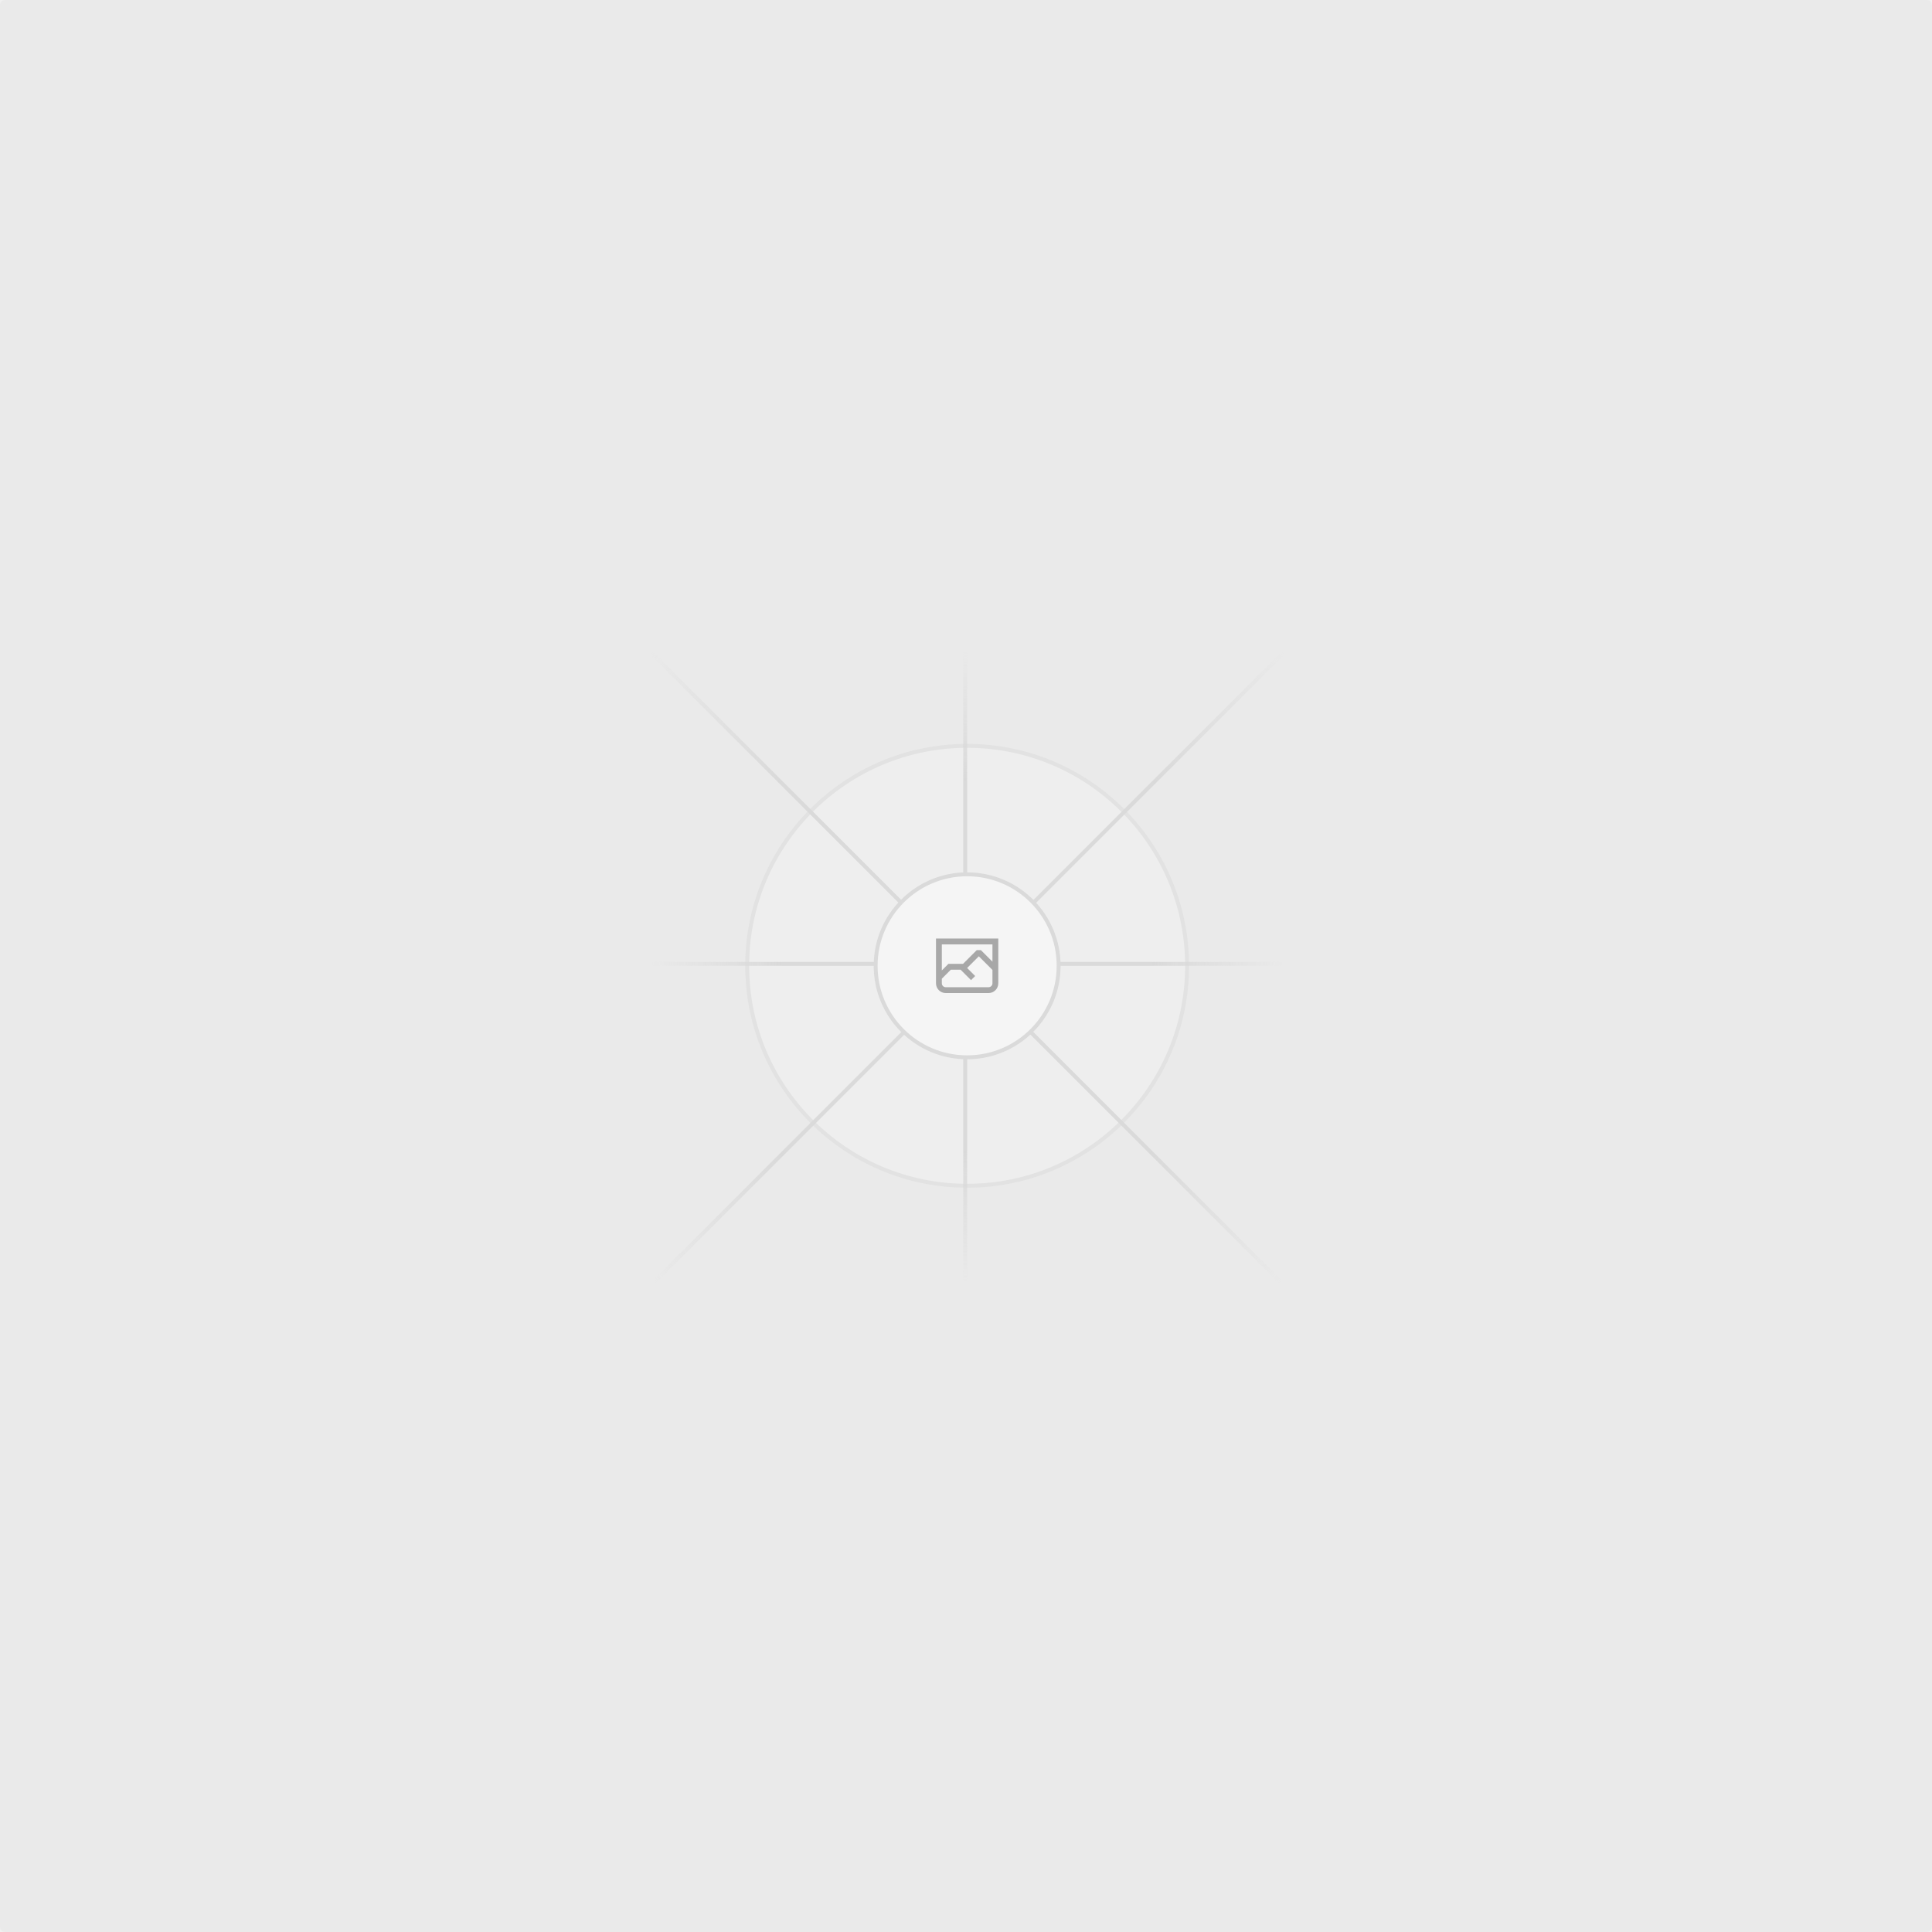
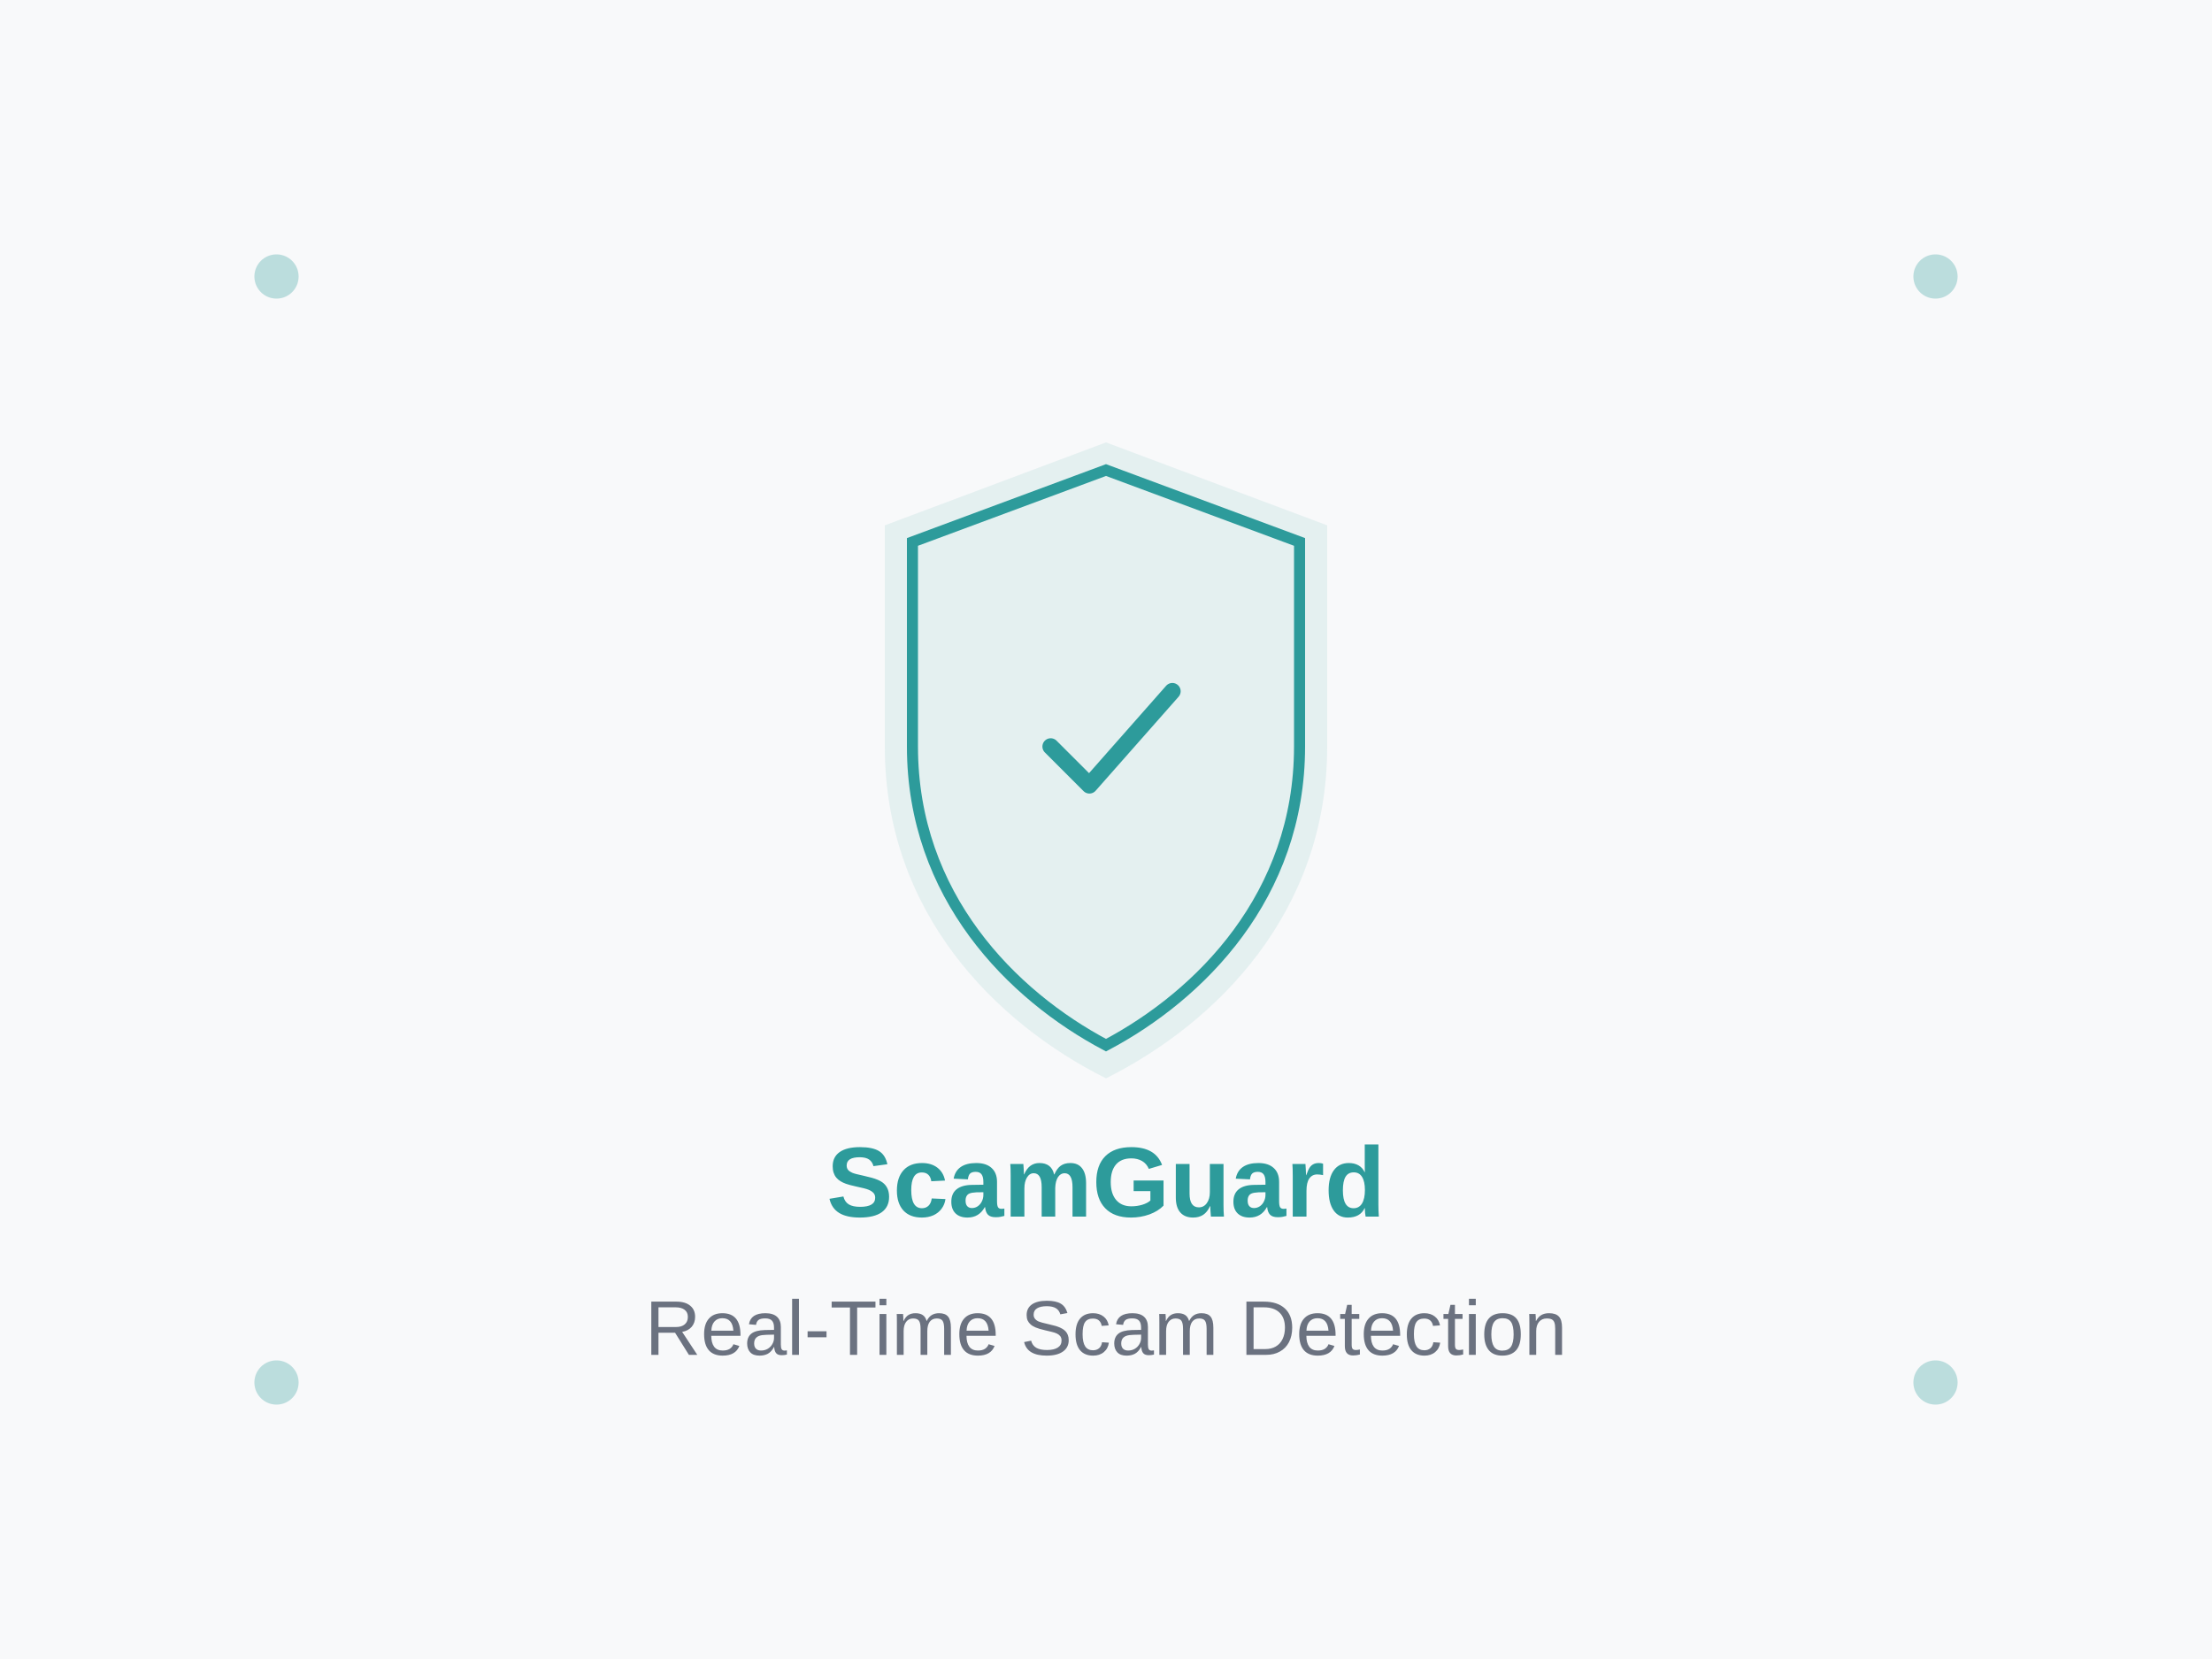
- <svg xmlns="http://www.w3.org/2000/svg" width="1200" height="1200" fill="none">
-   <rect width="1200" height="1200" fill="#EAEAEA" rx="3" />
-   <g opacity=".5">
-     <g opacity=".5">
-       <path fill="#FAFAFA" d="M600.709 736.5c-75.454 0-136.621-61.167-136.621-136.62 0-75.454 61.167-136.621 136.621-136.621 75.453 0 136.62 61.167 136.62 136.621 0 75.453-61.167 136.62-136.62 136.62Z" />
-       <path stroke="#C9C9C9" stroke-width="2.418" d="M600.709 736.5c-75.454 0-136.621-61.167-136.621-136.62 0-75.454 61.167-136.621 136.621-136.621 75.453 0 136.62 61.167 136.62 136.621 0 75.453-61.167 136.62-136.62 136.62Z" />
-     </g>
-     <path stroke="url(#a)" stroke-width="2.418" d="M0-1.209h553.581" transform="scale(1 -1) rotate(45 1163.11 91.165)" />
-     <path stroke="url(#b)" stroke-width="2.418" d="M404.846 598.671h391.726" />
-     <path stroke="url(#c)" stroke-width="2.418" d="M599.5 795.742V404.017" />
-     <path stroke="url(#d)" stroke-width="2.418" d="m795.717 796.597-391.441-391.44" />
-     <path fill="#fff" d="M600.709 656.704c-31.384 0-56.825-25.441-56.825-56.824 0-31.384 25.441-56.825 56.825-56.825 31.383 0 56.824 25.441 56.824 56.825 0 31.383-25.441 56.824-56.824 56.824Z" />
-     <g clip-path="url(#e)">
-       <path fill="#666" fill-rule="evenodd" d="M616.426 586.58h-31.434v16.176l3.553-3.554.531-.531h9.068l.074-.074 8.463-8.463h2.565l7.18 7.181V586.58Zm-15.715 14.654 3.698 3.699 1.283 1.282-2.565 2.565-1.282-1.283-5.2-5.199h-6.066l-5.514 5.514-.073.073v2.876a2.418 2.418 0 0 0 2.418 2.418h26.598a2.418 2.418 0 0 0 2.418-2.418v-8.317l-8.463-8.463-7.181 7.181-.071.072Zm-19.347 5.442v4.085a6.045 6.045 0 0 0 6.046 6.045h26.598a6.044 6.044 0 0 0 6.045-6.045v-7.108l1.356-1.355-1.282-1.283-.074-.073v-17.989h-38.689v23.43l-.146.146.146.147Z" clip-rule="evenodd" />
-     </g>
-     <path stroke="#C9C9C9" stroke-width="2.418" d="M600.709 656.704c-31.384 0-56.825-25.441-56.825-56.824 0-31.384 25.441-56.825 56.825-56.825 31.383 0 56.824 25.441 56.824 56.825 0 31.383-25.441 56.824-56.824 56.824Z" />
+ <svg xmlns="http://www.w3.org/2000/svg" width="400" height="300" viewBox="0 0 400 300" fill="none">
+   <rect width="400" height="300" fill="#F8F9FA" />
+   <g transform="translate(150, 80)">
+     <path d="M50 0L90 15V55C90 85 70 105 50 115C30 105 10 85 10 55V15L50 0Z" fill="#2D9B9B" opacity="0.1" />
+     <path d="M50 5L85 18V55C85 82 67 100 50 109C33 100 15 82 15 55V18L50 5Z" stroke="#2D9B9B" stroke-width="2" fill="none" />
+     <path d="M40 55L47 62L62 45" stroke="#2D9B9B" stroke-width="3" stroke-linecap="round" stroke-linejoin="round" />
  </g>
-   <defs>
-     <linearGradient id="a" x1="554.061" x2="-.48" y1=".083" y2=".087" gradientUnits="userSpaceOnUse">
-       <stop stop-color="#C9C9C9" stop-opacity="0" />
-       <stop offset=".208" stop-color="#C9C9C9" />
-       <stop offset=".792" stop-color="#C9C9C9" />
-       <stop offset="1" stop-color="#C9C9C9" stop-opacity="0" />
-     </linearGradient>
-     <linearGradient id="b" x1="796.912" x2="404.507" y1="599.963" y2="599.965" gradientUnits="userSpaceOnUse">
-       <stop stop-color="#C9C9C9" stop-opacity="0" />
-       <stop offset=".208" stop-color="#C9C9C9" />
-       <stop offset=".792" stop-color="#C9C9C9" />
-       <stop offset="1" stop-color="#C9C9C9" stop-opacity="0" />
-     </linearGradient>
-     <linearGradient id="c" x1="600.792" x2="600.794" y1="403.677" y2="796.082" gradientUnits="userSpaceOnUse">
-       <stop stop-color="#C9C9C9" stop-opacity="0" />
-       <stop offset=".208" stop-color="#C9C9C9" />
-       <stop offset=".792" stop-color="#C9C9C9" />
-       <stop offset="1" stop-color="#C9C9C9" stop-opacity="0" />
-     </linearGradient>
-     <linearGradient id="d" x1="404.85" x2="796.972" y1="403.903" y2="796.02" gradientUnits="userSpaceOnUse">
-       <stop stop-color="#C9C9C9" stop-opacity="0" />
-       <stop offset=".208" stop-color="#C9C9C9" />
-       <stop offset=".792" stop-color="#C9C9C9" />
-       <stop offset="1" stop-color="#C9C9C9" stop-opacity="0" />
-     </linearGradient>
-     <clipPath id="e">
-       <path fill="#fff" d="M581.364 580.535h38.689v38.689h-38.689z" />
-     </clipPath>
-   </defs>
+   <text x="200" y="220" font-family="Arial, sans-serif" font-size="18" font-weight="bold" fill="#2D9B9B" text-anchor="middle">
+     ScamGuard
+   </text>
+   <text x="200" y="245" font-family="Arial, sans-serif" font-size="14" fill="#6B7280" text-anchor="middle">
+     Real-Time Scam Detection
+   </text>
+   <circle cx="50" cy="50" r="4" fill="#2D9B9B" opacity="0.3" />
+   <circle cx="350" cy="50" r="4" fill="#2D9B9B" opacity="0.3" />
+   <circle cx="50" cy="250" r="4" fill="#2D9B9B" opacity="0.3" />
+   <circle cx="350" cy="250" r="4" fill="#2D9B9B" opacity="0.3" />
</svg>
